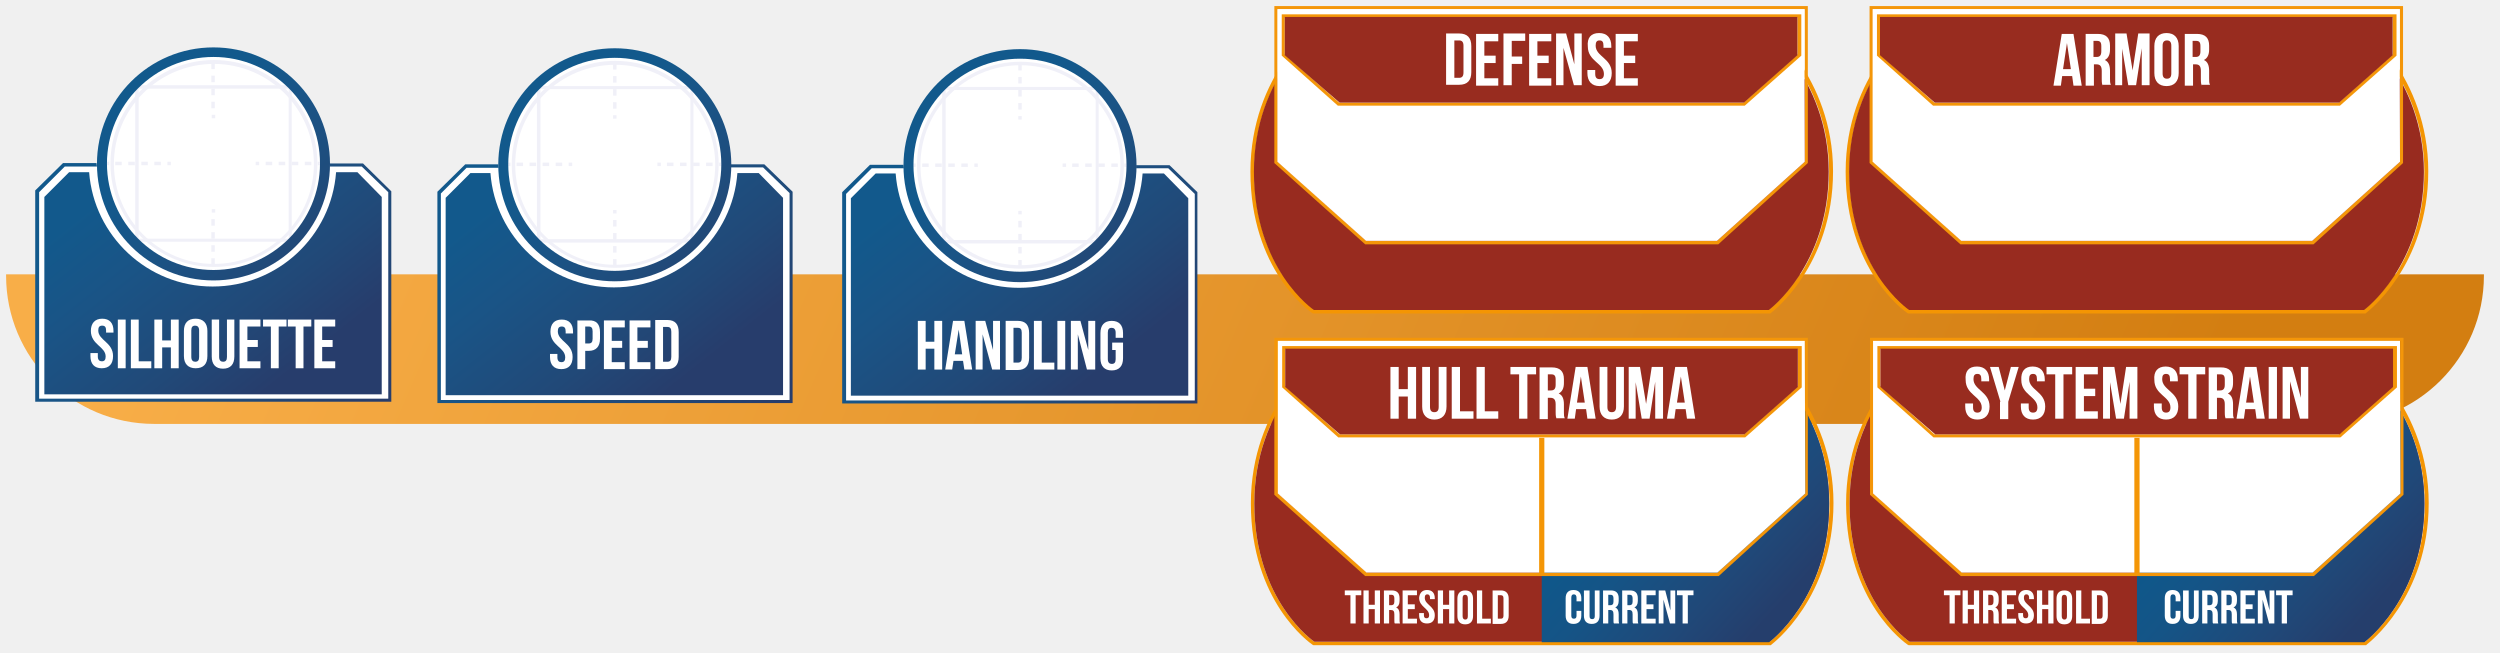
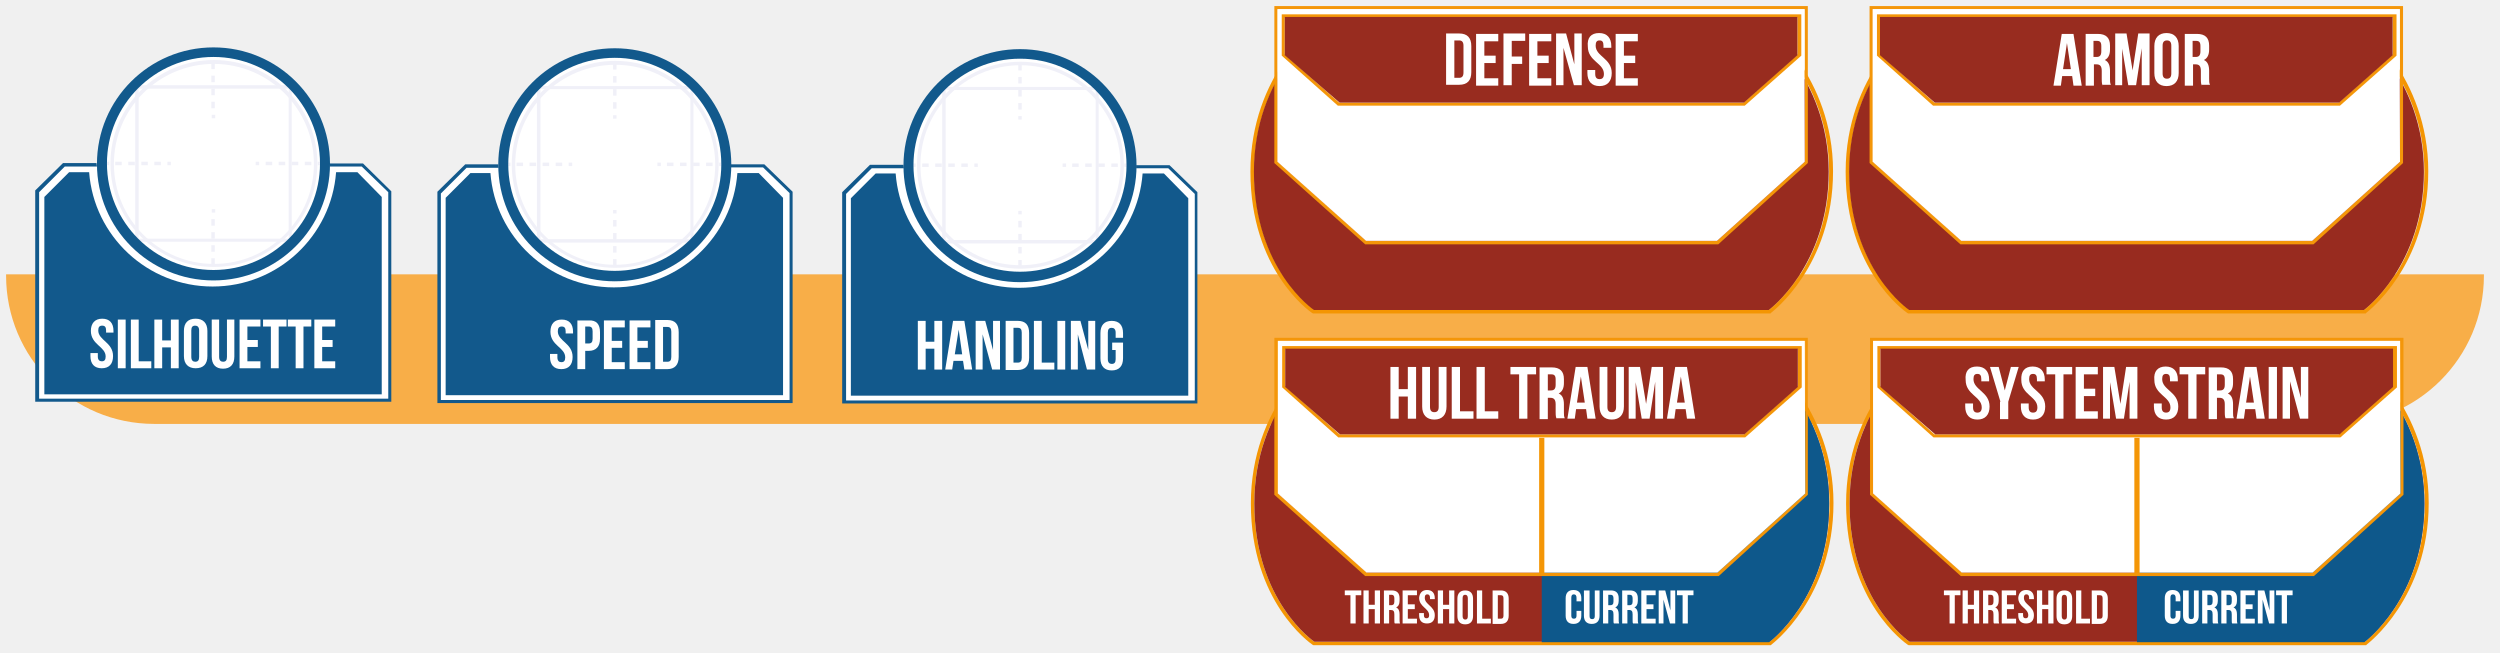
<svg xmlns="http://www.w3.org/2000/svg" version="1.1" id="Layer_1" x="0px" y="0px" viewBox="20 320 575 150" xml:space="preserve">
  <style type="text/css">
	.st0{fill:url(#SVGID_1_);}
	.st1{fill:#F49503;}
	.st2{fill:#982B1F;}
	.st3{fill:#FFFFFF;}
	.st4{fill:url(#SVGID_2_);}
	.st5{fill:#F0F0F8;}
	.st6{fill:url(#SVGID_3_);}
	.st7{fill:url(#SVGID_4_);}
	.st8{fill:url(#SVGID_5_);}
	.st9{fill:url(#SVGID_6_);}
	.st10{fill:url(#SVGID_7_);}
	.st11{fill:url(#SVGID_8_);}
	.st12{fill:url(#SVGID_9_);}
	.st13{fill:url(#SVGID_10_);}
	.st14{fill:#F49609;}
	.st15{fill:#982C1F;}
	.st16{fill:url(#SVGID_11_);}
	.st17{fill:#F49606;}
	.st18{fill:url(#SVGID_12_);}
</style>
-   <linearGradient id="SVGID_1_" gradientUnits="userSpaceOnUse" x1="84.829" y1="494.583" x2="499.336" y2="316.692" gradientTransform="matrix(1 0 0 -1 0 794)">
+   <linearGradient id="SVGID_1_" x1="84.829" y1="494.583" x2="499.336" y2="316.692" gradientTransform="matrix(1 0 0 -1 0 794)">
    <stop offset="0" style="stop-color:#F8AE48" />
    <stop offset="1" style="stop-color:#D37E11" />
  </linearGradient>
  <path class="st0" d="M21.4,383.1v0.3c0,18.8,15.2,34.1,34.1,34.1h501.7c18.8,0,34.1-15.2,34.1-34.1v-0.3H21.4L21.4,383.1z" />
  <g>
    <path class="st1" d="M562.2,326.2c0,0,15.4,11.6,15.4,33.3c0,21.7-13.8,31.8-13.8,31.8H459.2c0,0-13.8-9.3-13.8-31.8   c0-22.5,15.4-33.3,15.4-33.3H562.2 M562.5,325.4h-0.3H460.7h-0.3l-0.2,0.1c-0.2,0.1-15.7,11.4-15.7,34c0,22.6,13.6,32.1,14.2,32.5   l0.2,0.1h0.3h104.6h0.3l0.2-0.2c0.1-0.1,14.2-10.6,14.2-32.5c0-21.9-15.5-33.8-15.7-34L562.5,325.4L562.5,325.4z" />
  </g>
  <path class="st2" d="M460.7,326.2c0,0-15.4,10.9-15.4,33.3c0,22.5,13.8,31.8,13.8,31.8h104.6c0,0,13.8-10.1,13.8-31.8  c0-21.7-15.4-33.3-15.4-33.3H460.7z" />
  <path class="st3" d="M103.2,358h-7.7c-1.1,15.5-10.7,26.1-26.4,26.1c-15.6,0-25.4-10.6-26.5-26.1h-7.7l-6.3,6.5v47.6h80.9v-48  L103.2,358z" />
  <path class="st3" d="M68.9,332.5c13.9,0,25.2,11.3,25.2,25.2c0,13.9-11.3,25.2-25.2,25.2c-13.9,0-25.2-11.3-25.2-25.2  C43.7,343.7,55,332.5,68.9,332.5z" />
-   <linearGradient id="SVGID_2_" gradientUnits="userSpaceOnUse" x1="48.138" y1="1405.627" x2="85.199" y2="1358.592" gradientTransform="matrix(1 0 0 -1 0 1767)">
+   <linearGradient id="SVGID_2_" x1="48.138" y1="1405.627" x2="85.199" y2="1358.592" gradientTransform="matrix(1 0 0 -1 0 1767)">
    <stop offset="0" style="stop-color:#12598C" />
    <stop offset="0.295" style="stop-color:#1A5486" />
    <stop offset="0.696" style="stop-color:#214978" />
    <stop offset="0.979" style="stop-color:#273D6C" />
  </linearGradient>
  <path class="st4" d="M102.2,359.6h-4.9c-1.1,14.7-13.4,26.3-28.4,26.3c-15,0-27.3-11.6-28.4-26.3h-4.6l-5.7,5.7v45.4h77.6v-45.4  L102.2,359.6z" />
  <path class="st5" d="M87.1,375.6h-36v-36h36V375.6L87.1,375.6z M51.9,374.9h34.5v-34.5H51.9V374.9z" />
  <g>
    <rect x="68.7" y="332.1" class="st5" width="0.8" height="0.8" />
    <path class="st5" d="M69.4,344.9h-0.8v-1.5h0.8V344.9z M69.4,341.9h-0.8v-1.5h0.8V341.9z M69.4,338.9h-0.8v-1.5h0.8V338.9z    M69.4,335.9h-0.8v-1.5h0.8V335.9z" />
    <rect x="68.7" y="346.4" class="st5" width="0.8" height="0.8" />
  </g>
  <g>
    <rect x="93.1" y="357.2" class="st5" width="0.8" height="0.8" />
    <path class="st5" d="M91.6,358h-1.5v-0.8h1.5V358z M88.6,358h-1.5v-0.8h1.5V358z M85.6,358h-1.5v-0.8h1.5V358z M82.6,358h-1.5v-0.8   h1.5V358z" />
    <rect x="78.8" y="357.2" class="st5" width="0.8" height="0.8" />
  </g>
  <g>
    <rect x="68.7" y="382.4" class="st5" width="0.8" height="0.8" />
    <path class="st5" d="M69.4,380.9h-0.8v-1.5h0.8V380.9z M69.4,377.9h-0.8v-1.5h0.8V377.9z M69.4,374.9h-0.8v-1.5h0.8V374.9z    M69.4,371.9h-0.8v-1.5h0.8V371.9z" />
    <rect x="68.7" y="368.1" class="st5" width="0.8" height="0.8" />
  </g>
  <g>
    <rect x="44.3" y="357.2" class="st5" width="0.8" height="0.8" />
    <path class="st5" d="M57,358h-1.5v-0.8H57V358z M54,358h-1.5v-0.8H54V358z M51,358h-1.5v-0.8H51V358z M48,358h-1.5v-0.8H48V358z" />
    <rect x="58.5" y="357.2" class="st5" width="0.8" height="0.8" />
  </g>
-   <linearGradient id="SVGID_3_" gradientUnits="userSpaceOnUse" x1="61.103" y1="1417.635" x2="98.157" y2="1378.911" gradientTransform="matrix(1 0 0 -1 0 1767)">
+   <linearGradient id="SVGID_3_" x1="61.103" y1="1417.635" x2="98.157" y2="1378.911" gradientTransform="matrix(1 0 0 -1 0 1767)">
    <stop offset="0" style="stop-color:#12598C" />
    <stop offset="0.295" style="stop-color:#1A5486" />
    <stop offset="0.696" style="stop-color:#214978" />
    <stop offset="0.979" style="stop-color:#273D6C" />
  </linearGradient>
  <path class="st6" d="M69.1,384.5c-14.8,0-26.8-12-26.8-26.8c0-14.8,12-26.8,26.8-26.8c14.8,0,26.8,12,26.8,26.8  C95.9,372.5,83.8,384.5,69.1,384.5z M69.1,333.1c-13.5,0-24.5,11-24.5,24.5c0,13.5,11,24.5,24.5,24.5c13.5,0,24.5-11,24.5-24.5  C93.6,344.1,82.6,333.1,69.1,333.1z" />
-   <linearGradient id="SVGID_4_" gradientUnits="userSpaceOnUse" x1="41.325" y1="1401.192" x2="105.609" y2="1350.698" gradientTransform="matrix(1 0 0 -1 0 1767)">
+   <linearGradient id="SVGID_4_" x1="41.325" y1="1401.192" x2="105.609" y2="1350.698" gradientTransform="matrix(1 0 0 -1 0 1767)">
    <stop offset="0" style="stop-color:#12598C" />
    <stop offset="0.295" style="stop-color:#1A5486" />
    <stop offset="0.696" style="stop-color:#214978" />
    <stop offset="0.979" style="stop-color:#273D6C" />
  </linearGradient>
  <path class="st7" d="M103.5,357.6h-7.7c0,0.3,0,0.5,0,0.7l7.4,0l6.1,5.9v47.5H29v-47.5l5.9-5.9l7.4,0c0-0.3-0.1-0.5-0.1-0.8h-7.7  l-6.4,6.3v48.6H110V364L103.5,357.6z" />
  <g>
    <path class="st5" d="M69.2,381.4c-13.1,0-23.8-10.7-23.8-23.8c0-13.1,10.7-23.8,23.8-23.8c13.1,0,23.8,10.7,23.8,23.8   C92.9,370.8,82.3,381.4,69.2,381.4z M69.2,334.7c-12.7,0-23,10.3-23,23c0,12.7,10.3,23,23,23c12.7,0,23-10.3,23-23   C92.2,345,81.8,334.7,69.2,334.7z" />
  </g>
  <g>
    <path class="st3" d="M43.5,393.3c1.7,0,2.6,1,2.6,2.8v0.4h-1.7V396c0-0.8-0.3-1.1-0.9-1.1c-0.6,0-0.9,0.3-0.9,1.1   c0,2.3,3.4,2.7,3.4,5.9c0,1.8-0.9,2.8-2.6,2.8s-2.6-1-2.6-2.8v-0.7h1.7v0.8c0,0.8,0.4,1.1,0.9,1.1c0.6,0,0.9-0.3,0.9-1.1   c0-2.3-3.4-2.7-3.4-5.9C40.9,394.4,41.8,393.3,43.5,393.3z" />
    <path class="st3" d="M47.1,393.5h1.8v11.2h-1.8V393.5z" />
    <path class="st3" d="M50.1,393.5h1.8v9.6h2.9v1.6h-4.7V393.5z" />
    <path class="st3" d="M57.3,404.7h-1.8v-11.2h1.8v4.8h2v-4.8h1.8v11.2h-1.8v-4.8h-2V404.7z" />
    <path class="st3" d="M62.3,396.1c0-1.8,0.9-2.8,2.7-2.8c1.7,0,2.7,1,2.7,2.8v5.8c0,1.8-0.9,2.8-2.7,2.8c-1.7,0-2.7-1-2.7-2.8V396.1   z M64,402.1c0,0.8,0.4,1.1,0.9,1.1c0.6,0,0.9-0.3,0.9-1.1V396c0-0.8-0.4-1.1-0.9-1.1c-0.6,0-0.9,0.3-0.9,1.1V402.1z" />
    <path class="st3" d="M70.4,393.5v8.6c0,0.8,0.4,1.1,0.9,1.1c0.6,0,0.9-0.3,0.9-1.1v-8.6h1.7v8.5c0,1.8-0.9,2.8-2.6,2.8   c-1.7,0-2.6-1-2.6-2.8v-8.5H70.4z" />
    <path class="st3" d="M76.9,398.2h2.4v1.6h-2.4v3.3h3v1.6h-4.8v-11.2h4.8v1.6h-3V398.2z" />
    <path class="st3" d="M80.5,393.5h5.4v1.6h-1.8v9.6h-1.8v-9.6h-1.8V393.5z" />
    <path class="st3" d="M86.2,393.5h5.4v1.6h-1.8v9.6H88v-9.6h-1.8V393.5z" />
    <path class="st3" d="M94.1,398.2h2.4v1.6h-2.4v3.3h3v1.6h-4.8v-11.2h4.8v1.6h-3V398.2z" />
  </g>
  <path class="st3" d="M195.5,358.2h-7.7c-1.1,15.5-10.7,26.1-26.4,26.1c-15.6,0-25.4-10.6-26.5-26.1h-7.7l-6.3,6.5v47.6h80.9v-48  L195.5,358.2z" />
  <path class="st3" d="M161.2,332.7c13.9,0,25.2,11.3,25.2,25.2c0,13.9-11.3,25.2-25.2,25.2c-13.9,0-25.2-11.3-25.2-25.2  C136,343.9,147.3,332.7,161.2,332.7z" />
-   <linearGradient id="SVGID_5_" gradientUnits="userSpaceOnUse" x1="140.461" y1="1405.441" x2="177.522" y2="1358.407" gradientTransform="matrix(1 0 0 -1 0 1767)">
+   <linearGradient id="SVGID_5_" x1="140.461" y1="1405.441" x2="177.522" y2="1358.407" gradientTransform="matrix(1 0 0 -1 0 1767)">
    <stop offset="0" style="stop-color:#12598C" />
    <stop offset="0.295" style="stop-color:#1A5486" />
    <stop offset="0.696" style="stop-color:#214978" />
    <stop offset="0.979" style="stop-color:#273D6C" />
  </linearGradient>
  <path class="st8" d="M194.5,359.8h-4.9c-1.1,14.7-13.4,26.3-28.4,26.3c-15,0-27.3-11.6-28.4-26.3h-4.6l-5.7,5.7v45.4h77.6v-45.4  L194.5,359.8z" />
  <path class="st5" d="M179.5,375.8h-36v-36h36V375.8L179.5,375.8z M144.3,375h34.5v-34.5h-34.5V375z" />
  <g>
    <rect x="161" y="332.3" class="st5" width="0.8" height="0.8" />
    <path class="st5" d="M161.8,345H161v-1.5h0.8V345z M161.8,342H161v-1.5h0.8V342z M161.8,339H161v-1.5h0.8V339z M161.8,336H161v-1.5   h0.8V336z" />
    <rect x="161" y="346.5" class="st5" width="0.8" height="0.8" />
  </g>
  <g>
    <rect x="185.4" y="357.4" class="st5" width="0.8" height="0.8" />
    <path class="st5" d="M183.9,358.2h-1.5v-0.8h1.5V358.2z M180.9,358.2h-1.5v-0.8h1.5V358.2z M177.9,358.2h-1.5v-0.8h1.5V358.2z    M174.9,358.2h-1.5v-0.8h1.5V358.2z" />
    <rect x="171.2" y="357.4" class="st5" width="0.8" height="0.8" />
  </g>
  <g>
    <rect x="161" y="382.6" class="st5" width="0.8" height="0.8" />
    <path class="st5" d="M161.8,381.1H161v-1.5h0.8V381.1z M161.8,378.1H161v-1.5h0.8V378.1z M161.8,375.1H161v-1.5h0.8V375.1z    M161.8,372.1H161v-1.5h0.8V372.1z" />
    <rect x="161" y="368.3" class="st5" width="0.8" height="0.8" />
  </g>
  <g>
    <rect x="136.6" y="357.4" class="st5" width="0.8" height="0.8" />
    <path class="st5" d="M149.3,358.2h-1.5v-0.8h1.5V358.2z M146.3,358.2h-1.5v-0.8h1.5V358.2z M143.3,358.2h-1.5v-0.8h1.5V358.2z    M140.3,358.2h-1.5v-0.8h1.5V358.2z" />
    <rect x="150.8" y="357.4" class="st5" width="0.8" height="0.8" />
  </g>
-   <linearGradient id="SVGID_6_" gradientUnits="userSpaceOnUse" x1="153.426" y1="1417.449" x2="190.48" y2="1378.726" gradientTransform="matrix(1 0 0 -1 0 1767)">
+   <linearGradient id="SVGID_6_" x1="153.426" y1="1417.449" x2="190.48" y2="1378.726" gradientTransform="matrix(1 0 0 -1 0 1767)">
    <stop offset="0" style="stop-color:#12598C" />
    <stop offset="0.295" style="stop-color:#1A5486" />
    <stop offset="0.696" style="stop-color:#214978" />
    <stop offset="0.979" style="stop-color:#273D6C" />
  </linearGradient>
  <path class="st9" d="M161.4,384.7c-14.8,0-26.8-12-26.8-26.8c0-14.8,12-26.8,26.8-26.8c14.8,0,26.8,12,26.8,26.8  C188.2,372.6,176.2,384.7,161.4,384.7z M161.4,333.3c-13.5,0-24.5,11-24.5,24.5c0,13.5,11,24.5,24.5,24.5c13.5,0,24.5-11,24.5-24.5  C185.9,344.3,174.9,333.3,161.4,333.3z" />
-   <linearGradient id="SVGID_7_" gradientUnits="userSpaceOnUse" x1="133.649" y1="1401.007" x2="197.932" y2="1350.513" gradientTransform="matrix(1 0 0 -1 0 1767)">
+   <linearGradient id="SVGID_7_" x1="133.649" y1="1401.007" x2="197.932" y2="1350.513" gradientTransform="matrix(1 0 0 -1 0 1767)">
    <stop offset="0" style="stop-color:#12598C" />
    <stop offset="0.295" style="stop-color:#1A5486" />
    <stop offset="0.696" style="stop-color:#214978" />
    <stop offset="0.979" style="stop-color:#273D6C" />
  </linearGradient>
  <path class="st10" d="M195.8,357.8h-7.7c0,0.3,0,0.5,0,0.7l7.4,0l6.1,5.9V412h-80.2v-47.5l5.9-5.9l7.4,0c0-0.3-0.1-0.5-0.1-0.8H127  l-6.4,6.3v48.6h81.7v-48.6L195.8,357.8z" />
  <g>
    <path class="st5" d="M161.5,381.6c-13.1,0-23.8-10.7-23.8-23.8c0-13.1,10.7-23.8,23.8-23.8c13.1,0,23.8,10.7,23.8,23.8   C185.2,371,174.6,381.6,161.5,381.6z M161.5,334.9c-12.7,0-23,10.3-23,23c0,12.7,10.3,23,23,23c12.7,0,23-10.3,23-23   C184.5,345.2,174.2,334.9,161.5,334.9z" />
  </g>
  <g>
    <path class="st3" d="M149.2,393.5c1.7,0,2.6,1,2.6,2.8v0.4h-1.7v-0.5c0-0.8-0.3-1.1-0.9-1.1c-0.6,0-0.9,0.3-0.9,1.1   c0,2.3,3.4,2.7,3.4,5.9c0,1.8-0.9,2.8-2.6,2.8s-2.6-1-2.6-2.8v-0.7h1.7v0.8c0,0.8,0.4,1.1,0.9,1.1c0.6,0,0.9-0.3,0.9-1.1   c0-2.3-3.4-2.7-3.4-5.9C146.6,394.5,147.5,393.5,149.2,393.5z" />
    <path class="st3" d="M158,396.4v1.5c0,1.8-0.9,2.8-2.6,2.8h-0.8v4.2h-1.8v-11.2h2.6C157.2,393.6,158,394.6,158,396.4z M154.6,395.2   v3.8h0.8c0.6,0,0.9-0.3,0.9-1.1v-1.7c0-0.8-0.3-1.1-0.9-1.1H154.6z" />
    <path class="st3" d="M160.7,398.4h2.4v1.6h-2.4v3.3h3v1.6h-4.8v-11.2h4.8v1.6h-3V398.4z" />
    <path class="st3" d="M166.6,398.4h2.4v1.6h-2.4v3.3h3v1.6h-4.8v-11.2h4.8v1.6h-3V398.4z" />
    <path class="st3" d="M170.7,393.6h2.8c1.8,0,2.6,1,2.6,2.8v5.7c0,1.8-0.9,2.8-2.6,2.8h-2.8V393.6z M172.5,395.2v8h1   c0.6,0,0.9-0.3,0.9-1.1v-5.8c0-0.8-0.3-1.1-0.9-1.1H172.5z" />
  </g>
  <path class="st3" d="M288.8,358.4H281c-1.1,15.5-10.7,26.1-26.4,26.1c-15.6,0-25.4-10.6-26.5-26.1h-7.7l-6.3,6.5v47.6h80.9v-48  L288.8,358.4z" />
  <path class="st3" d="M254.4,332.8c13.9,0,25.2,11.3,25.2,25.2c0,13.9-11.3,25.2-25.2,25.2c-13.9,0-25.2-11.3-25.2-25.2  C229.2,344.1,240.5,332.8,254.4,332.8z" />
-   <linearGradient id="SVGID_8_" gradientUnits="userSpaceOnUse" x1="233.677" y1="1405.256" x2="270.738" y2="1358.221" gradientTransform="matrix(1 0 0 -1 0 1767)">
+   <linearGradient id="SVGID_8_" x1="233.677" y1="1405.256" x2="270.738" y2="1358.221" gradientTransform="matrix(1 0 0 -1 0 1767)">
    <stop offset="0" style="stop-color:#12598C" />
    <stop offset="0.295" style="stop-color:#1A5486" />
    <stop offset="0.696" style="stop-color:#214978" />
    <stop offset="0.979" style="stop-color:#273D6C" />
  </linearGradient>
  <path class="st11" d="M287.7,359.9h-4.9c-1.1,14.7-13.4,26.3-28.4,26.3c-15,0-27.3-11.6-28.4-26.3h-4.6l-5.7,5.7V411h77.6v-45.4  L287.7,359.9z" />
  <path class="st5" d="M272.7,376h-36v-36h36V376L272.7,376z M237.5,375.2h34.5v-34.5h-34.5V375.2z" />
  <g>
    <rect x="254.2" y="332.5" class="st5" width="0.8" height="0.8" />
    <path class="st5" d="M255,345.2h-0.8v-1.5h0.8V345.2z M255,342.2h-0.8v-1.5h0.8V342.2z M255,339.2h-0.8v-1.5h0.8V339.2z M255,336.2   h-0.8v-1.5h0.8V336.2z" />
    <rect x="254.2" y="346.7" class="st5" width="0.8" height="0.8" />
  </g>
  <g>
    <rect x="278.6" y="357.6" class="st5" width="0.8" height="0.8" />
    <path class="st5" d="M277.1,358.4h-1.5v-0.8h1.5V358.4z M274.1,358.4h-1.5v-0.8h1.5V358.4z M271.1,358.4h-1.5v-0.8h1.5V358.4z    M268.1,358.4h-1.5v-0.8h1.5V358.4z" />
    <rect x="264.4" y="357.6" class="st5" width="0.8" height="0.8" />
  </g>
  <g>
    <rect x="254.2" y="382.8" class="st5" width="0.8" height="0.8" />
    <path class="st5" d="M255,381.3h-0.8v-1.5h0.8V381.3z M255,378.3h-0.8v-1.5h0.8V378.3z M255,375.3h-0.8v-1.5h0.8V375.3z M255,372.3   h-0.8v-1.5h0.8V372.3z" />
    <rect x="254.2" y="368.5" class="st5" width="0.8" height="0.8" />
  </g>
  <g>
    <rect x="229.8" y="357.6" class="st5" width="0.8" height="0.8" />
    <path class="st5" d="M242.6,358.4h-1.5v-0.8h1.5V358.4z M239.6,358.4h-1.5v-0.8h1.5V358.4z M236.6,358.4h-1.5v-0.8h1.5V358.4z    M233.6,358.4h-1.5v-0.8h1.5V358.4z" />
    <rect x="244.1" y="357.6" class="st5" width="0.8" height="0.8" />
  </g>
-   <linearGradient id="SVGID_9_" gradientUnits="userSpaceOnUse" x1="246.642" y1="1417.264" x2="283.697" y2="1378.541" gradientTransform="matrix(1 0 0 -1 0 1767)">
+   <linearGradient id="SVGID_9_" x1="246.642" y1="1417.264" x2="283.697" y2="1378.541" gradientTransform="matrix(1 0 0 -1 0 1767)">
    <stop offset="0" style="stop-color:#12598C" />
    <stop offset="0.295" style="stop-color:#1A5486" />
    <stop offset="0.696" style="stop-color:#214978" />
    <stop offset="0.979" style="stop-color:#273D6C" />
  </linearGradient>
  <path class="st12" d="M254.6,384.9c-14.8,0-26.8-12-26.8-26.8c0-14.8,12-26.8,26.8-26.8c14.8,0,26.8,12,26.8,26.8  C281.4,372.8,269.4,384.9,254.6,384.9z M254.6,333.5c-13.5,0-24.5,11-24.5,24.5c0,13.5,11,24.5,24.5,24.5c13.5,0,24.5-11,24.5-24.5  C279.1,344.5,268.1,333.5,254.6,333.5z" />
-   <linearGradient id="SVGID_10_" gradientUnits="userSpaceOnUse" x1="226.865" y1="1400.822" x2="291.148" y2="1350.328" gradientTransform="matrix(1 0 0 -1 0 1767)">
+   <linearGradient id="SVGID_10_" x1="226.865" y1="1400.822" x2="291.148" y2="1350.328" gradientTransform="matrix(1 0 0 -1 0 1767)">
    <stop offset="0" style="stop-color:#12598C" />
    <stop offset="0.295" style="stop-color:#1A5486" />
    <stop offset="0.696" style="stop-color:#214978" />
    <stop offset="0.979" style="stop-color:#273D6C" />
  </linearGradient>
  <path class="st13" d="M289,358h-7.7c0,0.3,0,0.5,0,0.7l7.4,0l6.1,5.9v47.5h-80.2v-47.5l5.9-5.9l7.4,0c0-0.3-0.1-0.5-0.1-0.8h-7.7  l-6.4,6.3v48.6h81.7v-48.6L289,358z" />
  <g>
    <path class="st5" d="M254.7,381.8c-13.1,0-23.8-10.7-23.8-23.8c0-13.1,10.7-23.8,23.8-23.8c13.1,0,23.8,10.7,23.8,23.8   C278.5,371.1,267.8,381.8,254.7,381.8z M254.7,335c-12.7,0-23,10.3-23,23c0,12.7,10.3,23,23,23c12.7,0,23-10.3,23-23   C277.7,345.4,267.4,335,254.7,335z" />
  </g>
  <g>
    <path class="st3" d="M232.9,405h-1.8v-11.2h1.8v4.8h2v-4.8h1.8V405h-1.8v-4.8h-2V405z" />
    <path class="st3" d="M243.6,405h-1.8l-0.3-2h-2.2l-0.3,2h-1.6l1.8-11.2h2.6L243.6,405z M239.6,401.5h1.7l-0.8-5.7L239.6,401.5z" />
    <path class="st3" d="M246,396.9v8.1h-1.6v-11.2h2.2l1.8,6.7v-6.7h1.6V405h-1.8L246,396.9z" />
    <path class="st3" d="M251.3,393.8h2.8c1.8,0,2.6,1,2.6,2.8v5.7c0,1.8-0.9,2.8-2.6,2.8h-2.8V393.8z M253.1,395.4v8h1   c0.6,0,0.9-0.3,0.9-1.1v-5.8c0-0.8-0.3-1.1-0.9-1.1H253.1z" />
    <path class="st3" d="M257.8,393.8h1.8v9.6h2.9v1.6h-4.7V393.8z" />
    <path class="st3" d="M263.2,393.8h1.8V405h-1.8V393.8z" />
    <path class="st3" d="M267.9,396.9v8.1h-1.6v-11.2h2.2l1.8,6.7v-6.7h1.6V405H270L267.9,396.9z" />
    <path class="st3" d="M275.8,398.8h2.5v3.6c0,1.8-0.9,2.8-2.6,2.8s-2.6-1-2.6-2.8v-5.8c0-1.8,0.9-2.8,2.6-2.8s2.6,1,2.6,2.8v1.1   h-1.7v-1.2c0-0.8-0.4-1.1-0.9-1.1c-0.6,0-0.9,0.3-0.9,1.1v6.1c0,0.8,0.4,1.1,0.9,1.1c0.6,0,0.9-0.3,0.9-1.1v-2.1h-0.8V398.8z" />
  </g>
  <g>
    <path class="st14" d="M552.1,376.2h-81.2L450,357.5v-36.1h122.7v36.1L552.1,376.2z M471.2,375.4h80.6l20.2-18.2v-35.1H450.8v35.1   L471.2,375.4z" />
    <path class="st3" d="M471.1,375.4h80.7l20.2-18.2l-0.1-35.1H450.7v35.1L471.1,375.4z" />
    <path class="st14" d="M558.2,344.3h-93.6l-12.9-11.5v-9.5h119.5v9.5L558.2,344.3z M464.9,343.6h93l12.4-11.1V324H452.4v8.5   L464.9,343.6z" />
    <polygon class="st15" points="452.4,323.9 452.4,332.7 465,343.6 558,343.6 570.3,332.7 570.3,323.9  " />
  </g>
  <g>
    <path class="st3" d="M498.8,339.7h-1.9l-0.3-2.2h-2.3l-0.3,2.2h-1.7l1.9-11.9h2.7L498.8,339.7z M494.5,335.9h1.8l-0.9-6   L494.5,335.9z" />
    <path class="st3" d="M503.6,339.7c-0.1-0.3-0.2-0.5-0.2-1.5v-1.9c0-1.1-0.4-1.5-1.2-1.5h-0.6v4.9h-1.9v-11.9h2.8   c1.9,0,2.8,0.9,2.8,2.7v0.9c0,1.2-0.4,2-1.2,2.4c0.9,0.4,1.2,1.3,1.2,2.5v1.8c0,0.6,0,1,0.2,1.4H503.6z M501.5,329.4v3.7h0.7   c0.7,0,1.1-0.3,1.1-1.3v-1.2c0-0.9-0.3-1.2-1-1.2H501.5z" />
    <path class="st3" d="M510.5,336.2l1.3-8.5h2.6v11.9h-1.8v-8.5l-1.3,8.5h-1.8l-1.4-8.4v8.4h-1.6v-11.9h2.6L510.5,336.2z" />
    <path class="st3" d="M515.5,330.6c0-1.9,1-3,2.8-3c1.8,0,2.8,1.1,2.8,3v6.2c0,1.9-1,3-2.8,3c-1.8,0-2.8-1.1-2.8-3V330.6z    M517.4,336.9c0,0.9,0.4,1.2,1,1.2c0.6,0,1-0.3,1-1.2v-6.4c0-0.9-0.4-1.2-1-1.2c-0.6,0-1,0.3-1,1.2V336.9z" />
    <path class="st3" d="M526.4,339.7c-0.1-0.3-0.2-0.5-0.2-1.5v-1.9c0-1.1-0.4-1.5-1.2-1.5h-0.6v4.9h-1.9v-11.9h2.8   c1.9,0,2.8,0.9,2.8,2.7v0.9c0,1.2-0.4,2-1.2,2.4c0.9,0.4,1.2,1.3,1.2,2.5v1.8c0,0.6,0,1,0.2,1.4H526.4z M524.3,329.4v3.7h0.7   c0.7,0,1.1-0.3,1.1-1.3v-1.2c0-0.9-0.3-1.2-1-1.2H524.3z" />
  </g>
  <g>
    <path class="st1" d="M425.3,326.2c0,0,15.4,11.6,15.4,33.3c0,21.7-13.8,31.8-13.8,31.8H322.3c0,0-13.8-9.3-13.8-31.8   c0-22.5,15.4-33.3,15.4-33.3H425.3 M425.6,325.4h-0.3H323.8h-0.3l-0.2,0.1c-0.2,0.1-15.7,11.4-15.7,34c0,22.6,13.6,32.1,14.2,32.5   l0.2,0.1h0.3h104.6h0.3l0.2-0.2c0.1-0.1,14.2-10.6,14.2-32.5c0-21.9-15.5-33.8-15.7-34L425.6,325.4L425.6,325.4z" />
  </g>
  <path class="st2" d="M323.8,326.2c0,0-15.4,10.9-15.4,33.3c0,22.5,13.8,31.8,13.8,31.8h104.6c0,0,13.8-10.1,13.8-31.8  c0-21.7-15.4-33.3-15.4-33.3H323.8z" />
  <g>
    <path class="st14" d="M415.2,376.2H334l-20.9-18.7v-36.1h122.7v36.1L415.2,376.2z M334.3,375.4h80.6l20.2-18.2v-35.1H313.9v35.1   L334.3,375.4z" />
    <path class="st3" d="M334.2,375.4h80.7l20.2-18.2l-0.1-35.1H313.8v35.1L334.2,375.4z" />
    <path class="st14" d="M421.3,344.3h-93.6l-12.9-11.5v-9.5h119.5v9.5L421.3,344.3z M328,343.6h93l12.4-11.1V324H315.5v8.5L328,343.6   z" />
    <polygon class="st15" points="315.5,323.9 315.5,332.7 328.1,343.6 421.1,343.6 433.4,332.7 433.4,323.9  " />
  </g>
  <g>
    <path class="st3" d="M352.6,327.7h3c1.9,0,2.8,1,2.8,2.9v6c0,1.9-0.9,2.9-2.8,2.9h-3V327.7z M354.5,329.4v8.5h1.1   c0.6,0,1-0.3,1-1.2v-6.2c0-0.9-0.4-1.2-1-1.2H354.5z" />
    <path class="st3" d="M361.4,332.8h2.6v1.7h-2.6v3.5h3.2v1.7h-5.1v-11.9h5.1v1.7h-3.2V332.8z" />
    <path class="st3" d="M367.7,333h2.4v1.7h-2.4v4.9h-1.9v-11.9h5v1.7h-3.1V333z" />
    <path class="st3" d="M373.6,332.8h2.6v1.7h-2.6v3.5h3.2v1.7h-5.1v-11.9h5.1v1.7h-3.2V332.8z" />
    <path class="st3" d="M379.6,331v8.6h-1.7v-11.9h2.3l1.9,7.1v-7.1h1.7v11.9H382L379.6,331z" />
    <path class="st3" d="M387.8,327.6c1.8,0,2.8,1.1,2.8,3v0.4h-1.8v-0.5c0-0.9-0.3-1.2-0.9-1.2c-0.6,0-0.9,0.3-0.9,1.2   c0,2.5,3.7,2.9,3.7,6.3c0,1.9-1,3-2.8,3s-2.8-1.1-2.8-3v-0.7h1.8v0.9c0,0.9,0.4,1.2,1,1.2c0.6,0,1-0.3,1-1.2c0-2.5-3.7-2.9-3.7-6.3   C385,328.7,385.9,327.6,387.8,327.6z" />
    <path class="st3" d="M393.5,332.8h2.6v1.7h-2.6v3.5h3.2v1.7h-5.1v-11.9h5.1v1.7h-3.2V332.8z" />
  </g>
  <g>
    <path class="st1" d="M562.3,402.5c0,0,15.4,11.6,15.4,33.3c0,21.7-13.8,31.8-13.8,31.8H459.2c0,0-13.8-9.3-13.8-31.8   c0-22.5,15.4-33.3,15.4-33.3H562.3 M562.6,401.7h-0.3H460.8h-0.3l-0.2,0.1c-0.2,0.1-15.7,11.4-15.7,34c0,22.6,13.6,32.1,14.2,32.5   l0.2,0.1h0.3h104.6h0.3l0.2-0.2c0.1-0.1,14.2-10.6,14.2-32.5c0-21.9-15.5-33.8-15.7-34L562.6,401.7L562.6,401.7z" />
  </g>
  <path class="st2" d="M460.8,402.5c0,0-15.4,10.9-15.4,33.3c0,22.5,13.8,31.8,13.8,31.8h104.6c0,0,13.8-10.1,13.8-31.8  c0-21.7-15.4-33.3-15.4-33.3H460.8z" />
-   <linearGradient id="SVGID_11_" gradientUnits="userSpaceOnUse" x1="531.216" y1="429.769" x2="565.681" y2="461.368">
+   <linearGradient id="SVGID_11_" x1="531.216" y1="429.769" x2="565.681" y2="461.368">
    <stop offset="0" style="stop-color:#0E588B" />
    <stop offset="0.296" style="stop-color:#155486" />
    <stop offset="0.698" style="stop-color:#204878" />
    <stop offset="0.979" style="stop-color:#253E6C" />
  </linearGradient>
  <path class="st16" d="M562.3,402.5h-50.8v65.2h52.3c0,0,13.8-10.1,13.8-31.8C577.7,414.1,562.3,402.5,562.3,402.5z" />
  <g>
    <path class="st14" d="M552.2,452.5h-81.2l-20.9-18.7v-36.1h122.7v36.1L552.2,452.5z M471.3,451.7h80.6l20.2-18.2v-35.1H450.9v35.1   L471.3,451.7z" />
    <path class="st3" d="M471.2,451.7h80.7l20.2-18.2l-0.1-35.1H450.8v35.1L471.2,451.7z" />
    <path class="st14" d="M558.3,420.6h-93.6l-12.9-11.5v-9.5h119.5v9.5L558.3,420.6z M464.9,419.9h93l12.4-11.1v-8.5H452.5v8.5   L464.9,419.9z" />
    <polygon class="st15" points="452.5,400.2 452.5,409 465.1,419.9 558.1,419.9 570.4,409 570.4,400.2  " />
  </g>
  <g>
    <path class="st3" d="M474.7,404.3c1.8,0,2.8,1.1,2.8,3v0.4h-1.8v-0.5c0-0.9-0.3-1.2-0.9-1.2c-0.6,0-0.9,0.3-0.9,1.2   c0,2.5,3.7,2.9,3.7,6.3c0,1.9-1,3-2.8,3s-2.8-1.1-2.8-3v-0.7h1.8v0.9c0,0.9,0.4,1.2,1,1.2c0.6,0,1-0.3,1-1.2c0-2.5-3.7-2.9-3.7-6.3   C471.9,405.4,472.8,404.3,474.7,404.3z" />
    <path class="st3" d="M480.1,412.4l-2.4-8h2l1.4,5.4l1.4-5.4h1.8l-2.4,8v4h-1.9V412.4z" />
    <path class="st3" d="M487.5,404.3c1.8,0,2.8,1.1,2.8,3v0.4h-1.8v-0.5c0-0.9-0.3-1.2-0.9-1.2c-0.6,0-0.9,0.3-0.9,1.2   c0,2.5,3.7,2.9,3.7,6.3c0,1.9-1,3-2.8,3s-2.8-1.1-2.8-3v-0.7h1.8v0.9c0,0.9,0.4,1.2,1,1.2c0.6,0,1-0.3,1-1.2c0-2.5-3.7-2.9-3.7-6.3   C484.8,405.4,485.7,404.3,487.5,404.3z" />
    <path class="st3" d="M490.8,404.4h5.8v1.7h-2v10.2h-1.9v-10.2h-2V404.4z" />
    <path class="st3" d="M499.3,409.4h2.6v1.7h-2.6v3.5h3.2v1.7h-5.1v-11.9h5.1v1.7h-3.2V409.4z" />
    <path class="st3" d="M507.7,412.9l1.3-8.5h2.6v11.9h-1.8v-8.5l-1.3,8.5h-1.8l-1.4-8.4v8.4h-1.6v-11.9h2.6L507.7,412.9z" />
    <path class="st3" d="M518.1,404.3c1.8,0,2.8,1.1,2.8,3v0.4h-1.8v-0.5c0-0.9-0.3-1.2-0.9-1.2c-0.6,0-0.9,0.3-0.9,1.2   c0,2.5,3.7,2.9,3.7,6.3c0,1.9-1,3-2.8,3s-2.8-1.1-2.8-3v-0.7h1.8v0.9c0,0.9,0.4,1.2,1,1.2c0.6,0,1-0.3,1-1.2c0-2.5-3.7-2.9-3.7-6.3   C515.3,405.4,516.3,404.3,518.1,404.3z" />
    <path class="st3" d="M521.4,404.4h5.8v1.7h-2v10.2h-1.9v-10.2h-2V404.4z" />
    <path class="st3" d="M531.9,416.3c-0.1-0.3-0.2-0.5-0.2-1.5V413c0-1.1-0.4-1.5-1.2-1.5h-0.6v4.9H528v-11.9h2.8   c1.9,0,2.8,0.9,2.8,2.7v0.9c0,1.2-0.4,2-1.2,2.4c0.9,0.4,1.2,1.3,1.2,2.5v1.8c0,0.6,0,1,0.2,1.4H531.9z M529.9,406.1v3.7h0.7   c0.7,0,1.1-0.3,1.1-1.3v-1.2c0-0.9-0.3-1.2-1-1.2H529.9z" />
    <path class="st3" d="M540.9,416.3H539l-0.3-2.2h-2.3l-0.3,2.2h-1.7l1.9-11.9h2.7L540.9,416.3z M536.6,412.6h1.8l-0.9-6L536.6,412.6   z" />
    <path class="st3" d="M541.8,404.4h1.9v11.9h-1.9V404.4z" />
    <path class="st3" d="M546.7,407.7v8.6H545v-11.9h2.3l1.9,7.1v-7.1h1.7v11.9H549L546.7,407.7z" />
  </g>
  <rect x="510.9" y="420.7" class="st17" width="1.2" height="31.1" />
  <g>
    <path class="st1" d="M425.4,402.5c0,0,15.4,11.6,15.4,33.3c0,21.7-13.8,31.8-13.8,31.8H322.3c0,0-13.8-9.3-13.8-31.8   c0-22.5,15.4-33.3,15.4-33.3H425.4 M425.7,401.7h-0.3H323.9h-0.3l-0.2,0.1c-0.2,0.1-15.7,11.4-15.7,34c0,22.6,13.6,32.1,14.2,32.5   l0.2,0.1h0.3h104.6h0.3l0.2-0.2c0.1-0.1,14.2-10.6,14.2-32.5c0-21.9-15.5-33.8-15.7-34L425.7,401.7L425.7,401.7z" />
  </g>
  <path class="st2" d="M323.9,402.5c0,0-15.4,10.9-15.4,33.3c0,22.5,13.8,31.8,13.8,31.8h104.6c0,0,13.8-10.1,13.8-31.8  c0-21.7-15.4-33.3-15.4-33.3H323.9z" />
-   <linearGradient id="SVGID_12_" gradientUnits="userSpaceOnUse" x1="394.326" y1="429.769" x2="428.79" y2="461.368">
+   <linearGradient id="SVGID_12_" x1="394.326" y1="429.769" x2="428.79" y2="461.368">
    <stop offset="0" style="stop-color:#0E588B" />
    <stop offset="0.296" style="stop-color:#155486" />
    <stop offset="0.698" style="stop-color:#204878" />
    <stop offset="0.979" style="stop-color:#253E6C" />
  </linearGradient>
  <path class="st18" d="M425.4,402.5h-50.8v65.2h52.3c0,0,13.8-10.1,13.8-31.8C440.8,414.1,425.4,402.5,425.4,402.5z" />
  <g>
    <path class="st14" d="M415.3,452.5H334l-20.9-18.7v-36.1h122.7v36.1L415.3,452.5z M334.4,451.7H415l20.2-18.2v-35.1H314v35.1   L334.4,451.7z" />
    <path class="st3" d="M334.3,451.7H415l20.2-18.2l-0.1-35.1H313.9v35.1L334.3,451.7z" />
    <path class="st14" d="M421.4,420.6h-93.6l-12.9-11.5v-9.5h119.5v9.5L421.4,420.6z M328.1,419.9h93l12.4-11.1v-8.5H315.6v8.5   L328.1,419.9z" />
    <polygon class="st15" points="315.6,400.2 315.6,409 328.2,419.9 421.2,419.9 433.5,409 433.5,400.2  " />
  </g>
  <g>
    <path class="st3" d="M341.7,416.3h-1.9v-11.9h1.9v5.1h2.1v-5.1h1.9v11.9h-1.9v-5.1h-2.1V416.3z" />
    <path class="st3" d="M348.9,404.4v9.2c0,0.9,0.4,1.2,1,1.2c0.6,0,1-0.3,1-1.2v-9.2h1.8v9.1c0,1.9-1,3-2.8,3s-2.8-1.1-2.8-3v-9.1   H348.9z" />
    <path class="st3" d="M353.9,404.4h1.9v10.2h3.1v1.7h-5V404.4z" />
    <path class="st3" d="M359.6,404.4h1.9v10.2h3.1v1.7h-5V404.4z" />
    <path class="st3" d="M367.5,404.4h5.8v1.7h-2v10.2h-1.9v-10.2h-2V404.4z" />
    <path class="st3" d="M378,416.3c-0.1-0.3-0.2-0.5-0.2-1.5V413c0-1.1-0.4-1.5-1.2-1.5H376v4.9h-1.9v-11.9h2.8c1.9,0,2.8,0.9,2.8,2.7   v0.9c0,1.2-0.4,2-1.2,2.4c0.9,0.4,1.2,1.3,1.2,2.5v1.8c0,0.6,0,1,0.2,1.4H378z M376,406.1v3.7h0.7c0.7,0,1.1-0.3,1.1-1.3v-1.2   c0-0.9-0.3-1.2-1-1.2H376z" />
    <path class="st3" d="M387,416.3h-1.9l-0.3-2.2h-2.3l-0.3,2.2h-1.7l1.9-11.9h2.7L387,416.3z M382.7,412.6h1.8l-0.9-6L382.7,412.6z" />
    <path class="st3" d="M389.7,404.4v9.2c0,0.9,0.4,1.2,1,1.2c0.6,0,1-0.3,1-1.2v-9.2h1.8v9.1c0,1.9-1,3-2.8,3s-2.8-1.1-2.8-3v-9.1   H389.7z" />
    <path class="st3" d="M398.6,412.9l1.3-8.5h2.6v11.9h-1.8v-8.5l-1.3,8.5h-1.8l-1.4-8.4v8.4h-1.6v-11.9h2.6L398.6,412.9z" />
    <path class="st3" d="M409.9,416.3h-1.9l-0.3-2.2h-2.3l-0.3,2.2h-1.7l1.9-11.9h2.7L409.9,416.3z M405.7,412.6h1.8l-0.9-6   L405.7,412.6z" />
  </g>
  <rect x="374" y="420.7" class="st17" width="1.2" height="31.1" />
  <g>
    <path class="st3" d="M329.4,455.8h3.7v1.1h-1.3v6.5h-1.2v-6.5h-1.3V455.8z" />
    <path class="st3" d="M334.8,463.4h-1.2v-7.6h1.2v3.3h1.4v-3.3h1.2v7.6h-1.2v-3.3h-1.4V463.4z" />
    <path class="st3" d="M340.8,463.4c-0.1-0.2-0.1-0.3-0.1-0.9v-1.2c0-0.7-0.2-1-0.8-1h-0.4v3.1h-1.2v-7.6h1.8c1.2,0,1.8,0.6,1.8,1.8   v0.6c0,0.8-0.3,1.3-0.8,1.5c0.6,0.3,0.8,0.8,0.8,1.6v1.2c0,0.4,0,0.6,0.1,0.9H340.8z M339.5,456.9v2.3h0.5c0.4,0,0.7-0.2,0.7-0.8   v-0.8c0-0.5-0.2-0.8-0.6-0.8H339.5z" />
    <path class="st3" d="M343.8,459h1.6v1.1h-1.6v2.2h2.1v1.1h-3.3v-7.6h3.3v1.1h-2.1V459z" />
    <path class="st3" d="M348.2,455.7c1.2,0,1.8,0.7,1.8,1.9v0.2h-1.1v-0.3c0-0.5-0.2-0.8-0.6-0.8s-0.6,0.2-0.6,0.8   c0,1.6,2.3,1.9,2.3,4c0,1.2-0.6,1.9-1.8,1.9s-1.8-0.7-1.8-1.9v-0.5h1.1v0.5c0,0.5,0.2,0.7,0.6,0.7s0.6-0.2,0.6-0.7   c0-1.6-2.3-1.9-2.3-4C346.5,456.4,347.1,455.7,348.2,455.7z" />
    <path class="st3" d="M351.9,463.4h-1.2v-7.6h1.2v3.3h1.4v-3.3h1.2v7.6h-1.2v-3.3h-1.4V463.4z" />
    <path class="st3" d="M355.2,457.7c0-1.2,0.6-1.9,1.8-1.9s1.8,0.7,1.8,1.9v4c0,1.2-0.6,1.9-1.8,1.9s-1.8-0.7-1.8-1.9V457.7z    M356.4,461.7c0,0.5,0.2,0.8,0.6,0.8s0.6-0.2,0.6-0.8v-4.1c0-0.5-0.2-0.8-0.6-0.8s-0.6,0.2-0.6,0.8V461.7z" />
    <path class="st3" d="M359.7,455.8h1.2v6.5h2v1.1h-3.2V455.8z" />
    <path class="st3" d="M363.3,455.8h1.9c1.2,0,1.8,0.7,1.8,1.9v3.9c0,1.2-0.6,1.9-1.8,1.9h-1.9V455.8z M364.5,456.9v5.4h0.7   c0.4,0,0.6-0.2,0.6-0.7v-4c0-0.5-0.2-0.7-0.6-0.7H364.5z" />
  </g>
  <g>
    <path class="st3" d="M383.7,460.6v1c0,1.2-0.6,1.9-1.8,1.9c-1.2,0-1.8-0.7-1.8-1.9v-4c0-1.2,0.6-1.9,1.8-1.9c1.2,0,1.8,0.7,1.8,1.9   v0.7h-1.1v-0.8c0-0.5-0.2-0.8-0.6-0.8s-0.6,0.2-0.6,0.8v4.1c0,0.5,0.2,0.7,0.6,0.7s0.6-0.2,0.6-0.7v-1.1H383.7z" />
    <path class="st3" d="M385.6,455.8v5.9c0,0.5,0.2,0.7,0.6,0.7s0.6-0.2,0.6-0.7v-5.9h1.1v5.8c0,1.2-0.6,1.9-1.8,1.9s-1.8-0.7-1.8-1.9   v-5.8H385.6z" />
    <path class="st3" d="M391.2,463.4c-0.1-0.2-0.1-0.3-0.1-0.9v-1.2c0-0.7-0.2-1-0.8-1h-0.4v3.1h-1.2v-7.6h1.8c1.2,0,1.8,0.6,1.8,1.8   v0.6c0,0.8-0.3,1.3-0.8,1.5c0.6,0.3,0.8,0.8,0.8,1.6v1.2c0,0.4,0,0.6,0.1,0.9H391.2z M389.9,456.9v2.3h0.5c0.4,0,0.7-0.2,0.7-0.8   v-0.8c0-0.5-0.2-0.8-0.6-0.8H389.9z" />
    <path class="st3" d="M395.6,463.4c-0.1-0.2-0.1-0.3-0.1-0.9v-1.2c0-0.7-0.2-1-0.8-1h-0.4v3.1h-1.2v-7.6h1.8c1.2,0,1.8,0.6,1.8,1.8   v0.6c0,0.8-0.3,1.3-0.8,1.5c0.6,0.3,0.8,0.8,0.8,1.6v1.2c0,0.4,0,0.6,0.1,0.9H395.6z M394.3,456.9v2.3h0.5c0.4,0,0.7-0.2,0.7-0.8   v-0.8c0-0.5-0.2-0.8-0.6-0.8H394.3z" />
    <path class="st3" d="M398.7,459h1.6v1.1h-1.6v2.2h2.1v1.1h-3.3v-7.6h3.3v1.1h-2.1V459z" />
    <path class="st3" d="M402.6,457.9v5.5h-1.1v-7.6h1.5l1.2,4.6v-4.6h1.1v7.6h-1.2L402.6,457.9z" />
    <path class="st3" d="M405.8,455.8h3.7v1.1h-1.3v6.5H407v-6.5h-1.3V455.8z" />
  </g>
  <g>
    <path class="st3" d="M467.2,455.8h3.7v1.1h-1.3v6.5h-1.2v-6.5h-1.3V455.8z" />
    <path class="st3" d="M472.6,463.4h-1.2v-7.6h1.2v3.3h1.4v-3.3h1.2v7.6H474v-3.3h-1.4V463.4z" />
    <path class="st3" d="M478.6,463.4c-0.1-0.2-0.1-0.3-0.1-0.9v-1.2c0-0.7-0.2-1-0.8-1h-0.4v3.1h-1.2v-7.6h1.8c1.2,0,1.8,0.6,1.8,1.8   v0.6c0,0.8-0.3,1.3-0.8,1.5c0.6,0.3,0.8,0.8,0.8,1.6v1.2c0,0.4,0,0.6,0.1,0.9H478.6z M477.3,456.9v2.3h0.5c0.4,0,0.7-0.2,0.7-0.8   v-0.8c0-0.5-0.2-0.8-0.6-0.8H477.3z" />
    <path class="st3" d="M481.6,459h1.6v1.1h-1.6v2.2h2.1v1.1h-3.3v-7.6h3.3v1.1h-2.1V459z" />
    <path class="st3" d="M486,455.7c1.2,0,1.8,0.7,1.8,1.9v0.2h-1.1v-0.3c0-0.5-0.2-0.8-0.6-0.8s-0.6,0.2-0.6,0.8c0,1.6,2.3,1.9,2.3,4   c0,1.2-0.6,1.9-1.8,1.9s-1.8-0.7-1.8-1.9v-0.5h1.1v0.5c0,0.5,0.2,0.7,0.6,0.7s0.6-0.2,0.6-0.7c0-1.6-2.3-1.9-2.3-4   C484.3,456.4,484.9,455.7,486,455.7z" />
    <path class="st3" d="M489.7,463.4h-1.2v-7.6h1.2v3.3h1.4v-3.3h1.2v7.6h-1.2v-3.3h-1.4V463.4z" />
    <path class="st3" d="M493,457.7c0-1.2,0.6-1.9,1.8-1.9s1.8,0.7,1.8,1.9v4c0,1.2-0.6,1.9-1.8,1.9s-1.8-0.7-1.8-1.9V457.7z    M494.2,461.7c0,0.5,0.2,0.8,0.6,0.8s0.6-0.2,0.6-0.8v-4.1c0-0.5-0.2-0.8-0.6-0.8s-0.6,0.2-0.6,0.8V461.7z" />
    <path class="st3" d="M497.5,455.8h1.2v6.5h2v1.1h-3.2V455.8z" />
    <path class="st3" d="M501.1,455.8h1.9c1.2,0,1.8,0.7,1.8,1.9v3.9c0,1.2-0.6,1.9-1.8,1.9h-1.9V455.8z M502.3,456.9v5.4h0.7   c0.4,0,0.6-0.2,0.6-0.7v-4c0-0.5-0.2-0.7-0.6-0.7H502.3z" />
  </g>
  <g>
    <path class="st3" d="M521.5,460.6v1c0,1.2-0.6,1.9-1.8,1.9c-1.2,0-1.8-0.7-1.8-1.9v-4c0-1.2,0.6-1.9,1.8-1.9c1.2,0,1.8,0.7,1.8,1.9   v0.7h-1.1v-0.8c0-0.5-0.2-0.8-0.6-0.8s-0.6,0.2-0.6,0.8v4.1c0,0.5,0.2,0.7,0.6,0.7s0.6-0.2,0.6-0.7v-1.1H521.5z" />
    <path class="st3" d="M523.4,455.8v5.9c0,0.5,0.2,0.7,0.6,0.7s0.6-0.2,0.6-0.7v-5.9h1.1v5.8c0,1.2-0.6,1.9-1.8,1.9s-1.8-0.7-1.8-1.9   v-5.8H523.4z" />
    <path class="st3" d="M529,463.4c-0.1-0.2-0.1-0.3-0.1-0.9v-1.2c0-0.7-0.2-1-0.8-1h-0.4v3.1h-1.2v-7.6h1.8c1.2,0,1.8,0.6,1.8,1.8   v0.6c0,0.8-0.3,1.3-0.8,1.5c0.6,0.3,0.8,0.8,0.8,1.6v1.2c0,0.4,0,0.6,0.1,0.9H529z M527.7,456.9v2.3h0.5c0.4,0,0.7-0.2,0.7-0.8   v-0.8c0-0.5-0.2-0.8-0.6-0.8H527.7z" />
    <path class="st3" d="M533.4,463.4c-0.1-0.2-0.1-0.3-0.1-0.9v-1.2c0-0.7-0.2-1-0.8-1h-0.4v3.1h-1.2v-7.6h1.8c1.2,0,1.8,0.6,1.8,1.8   v0.6c0,0.8-0.3,1.3-0.8,1.5c0.6,0.3,0.8,0.8,0.8,1.6v1.2c0,0.4,0,0.6,0.1,0.9H533.4z M532.1,456.9v2.3h0.5c0.4,0,0.7-0.2,0.7-0.8   v-0.8c0-0.5-0.2-0.8-0.6-0.8H532.1z" />
    <path class="st3" d="M536.5,459h1.6v1.1h-1.6v2.2h2.1v1.1h-3.3v-7.6h3.3v1.1h-2.1V459z" />
    <path class="st3" d="M540.4,457.9v5.5h-1.1v-7.6h1.5l1.2,4.6v-4.6h1.1v7.6h-1.2L540.4,457.9z" />
    <path class="st3" d="M543.6,455.8h3.7v1.1H546v6.5h-1.2v-6.5h-1.3V455.8z" />
  </g>
</svg>
